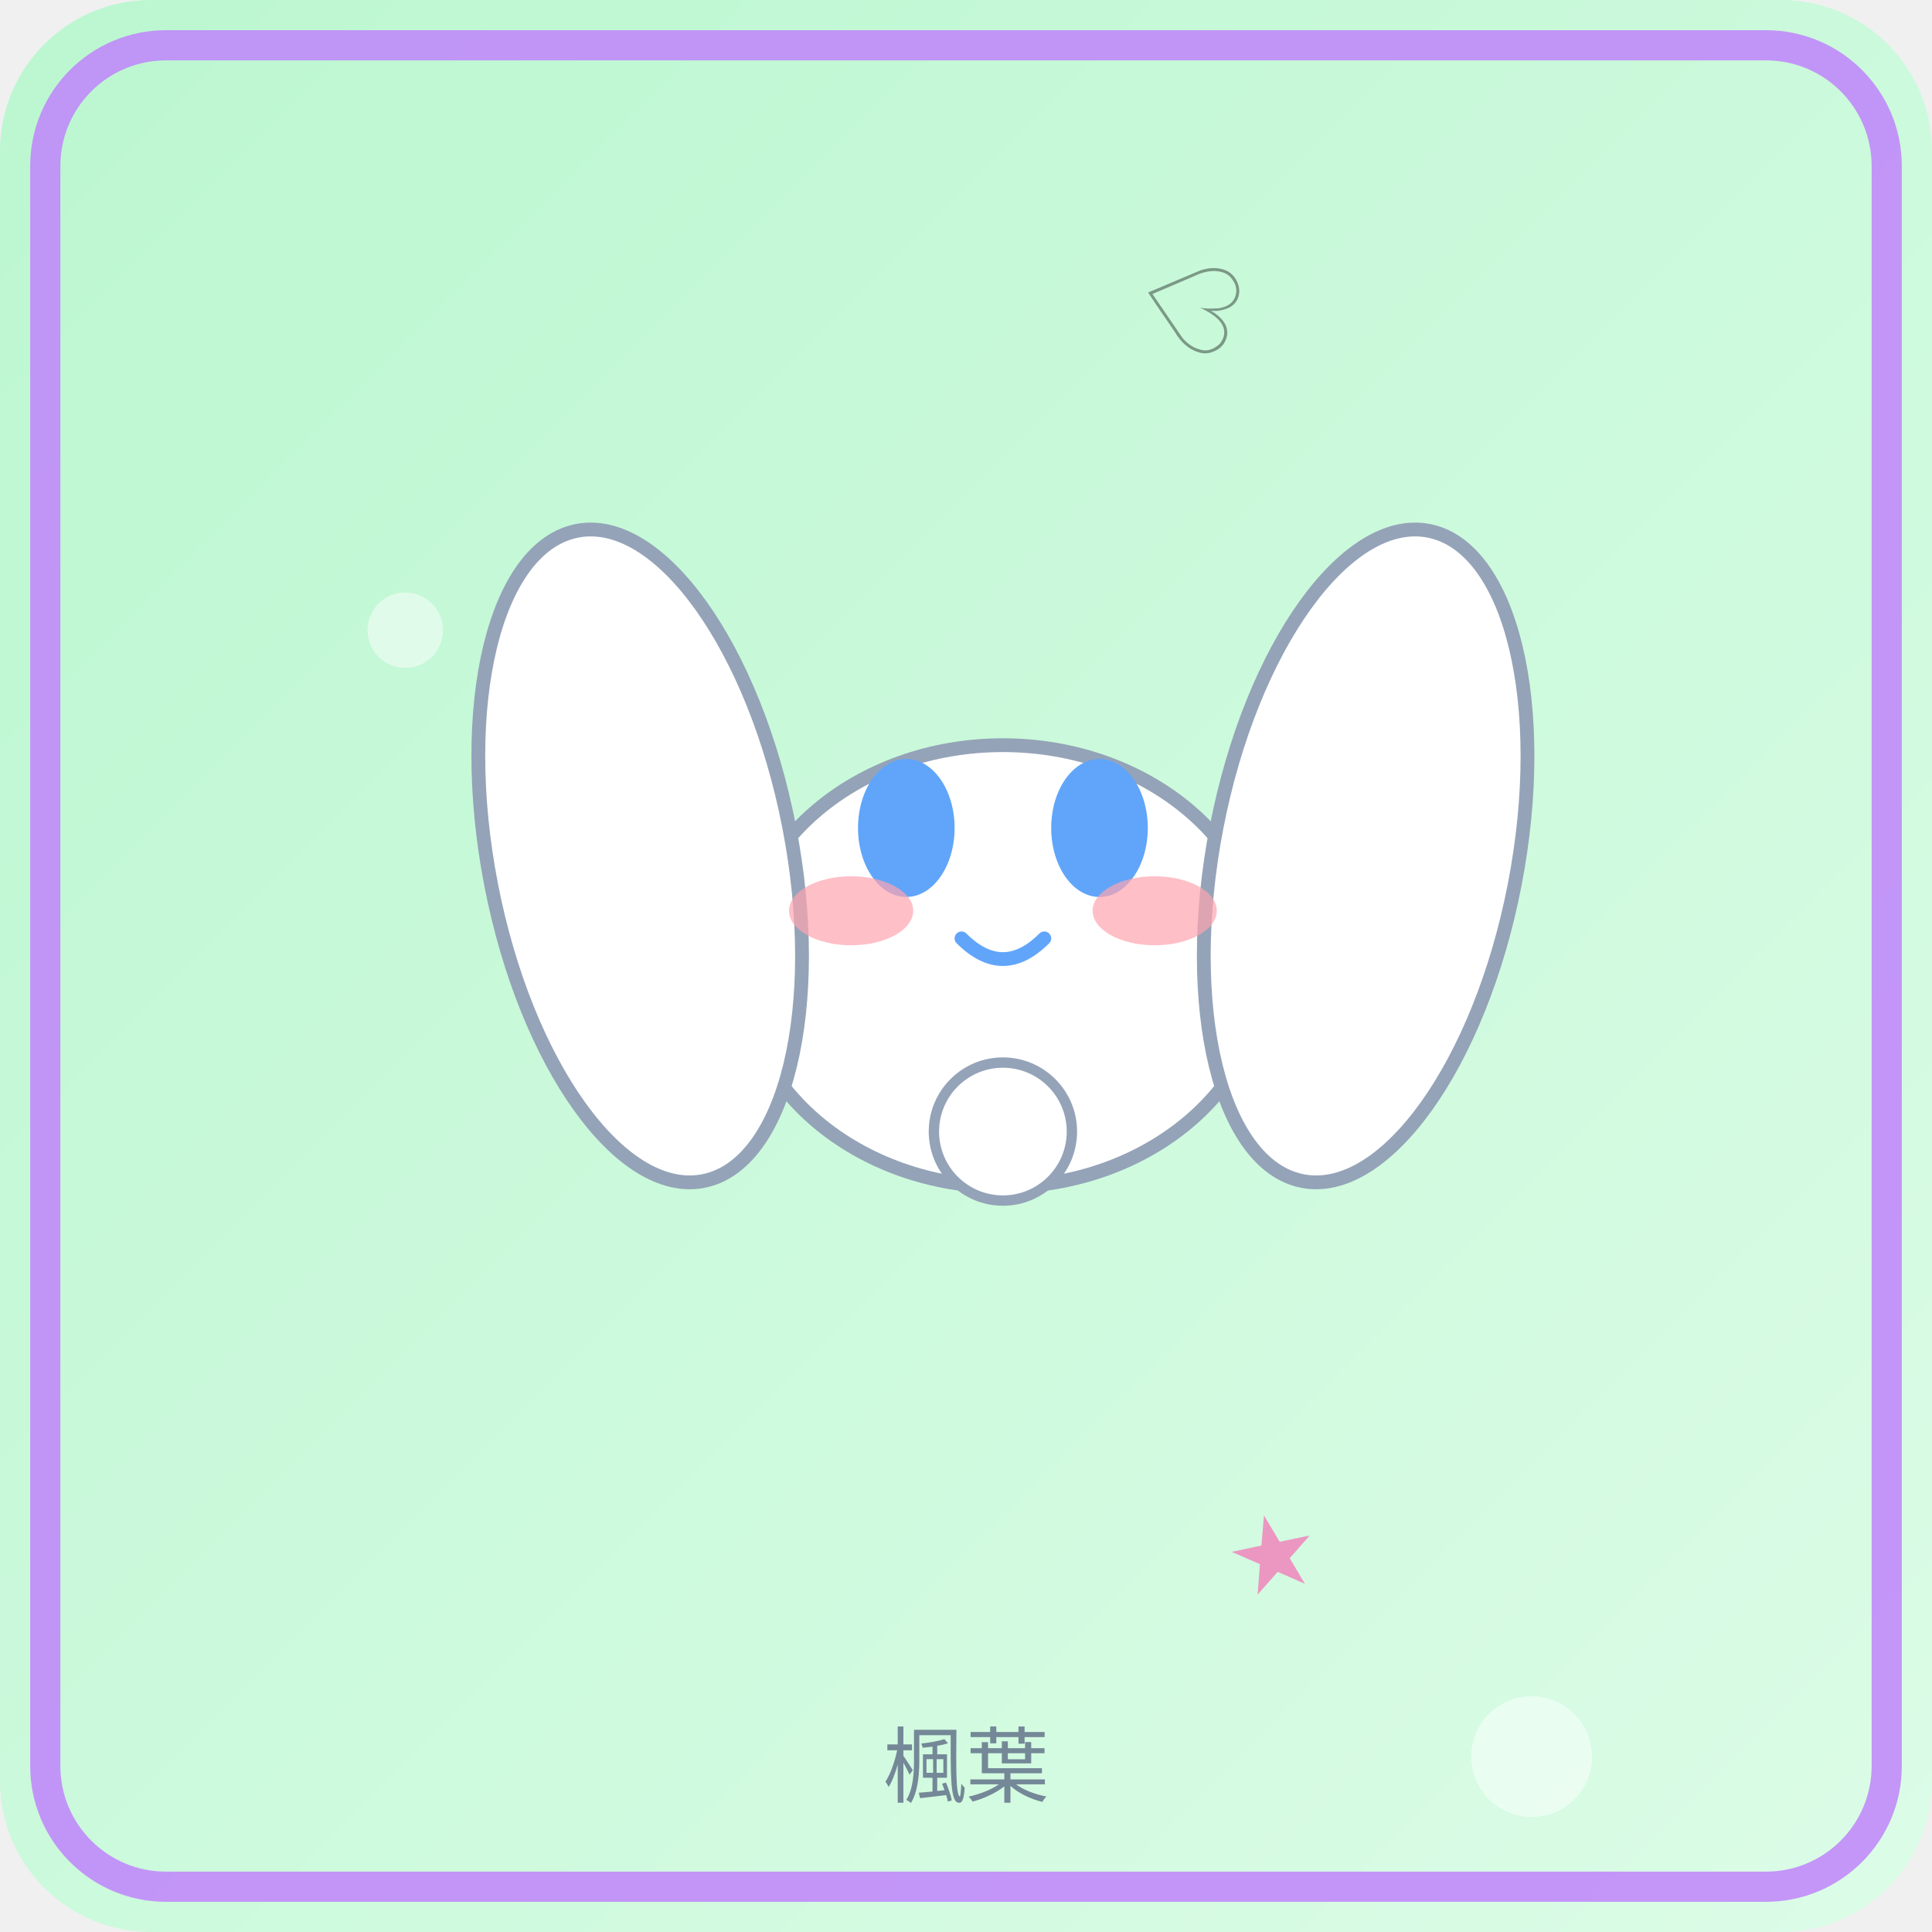
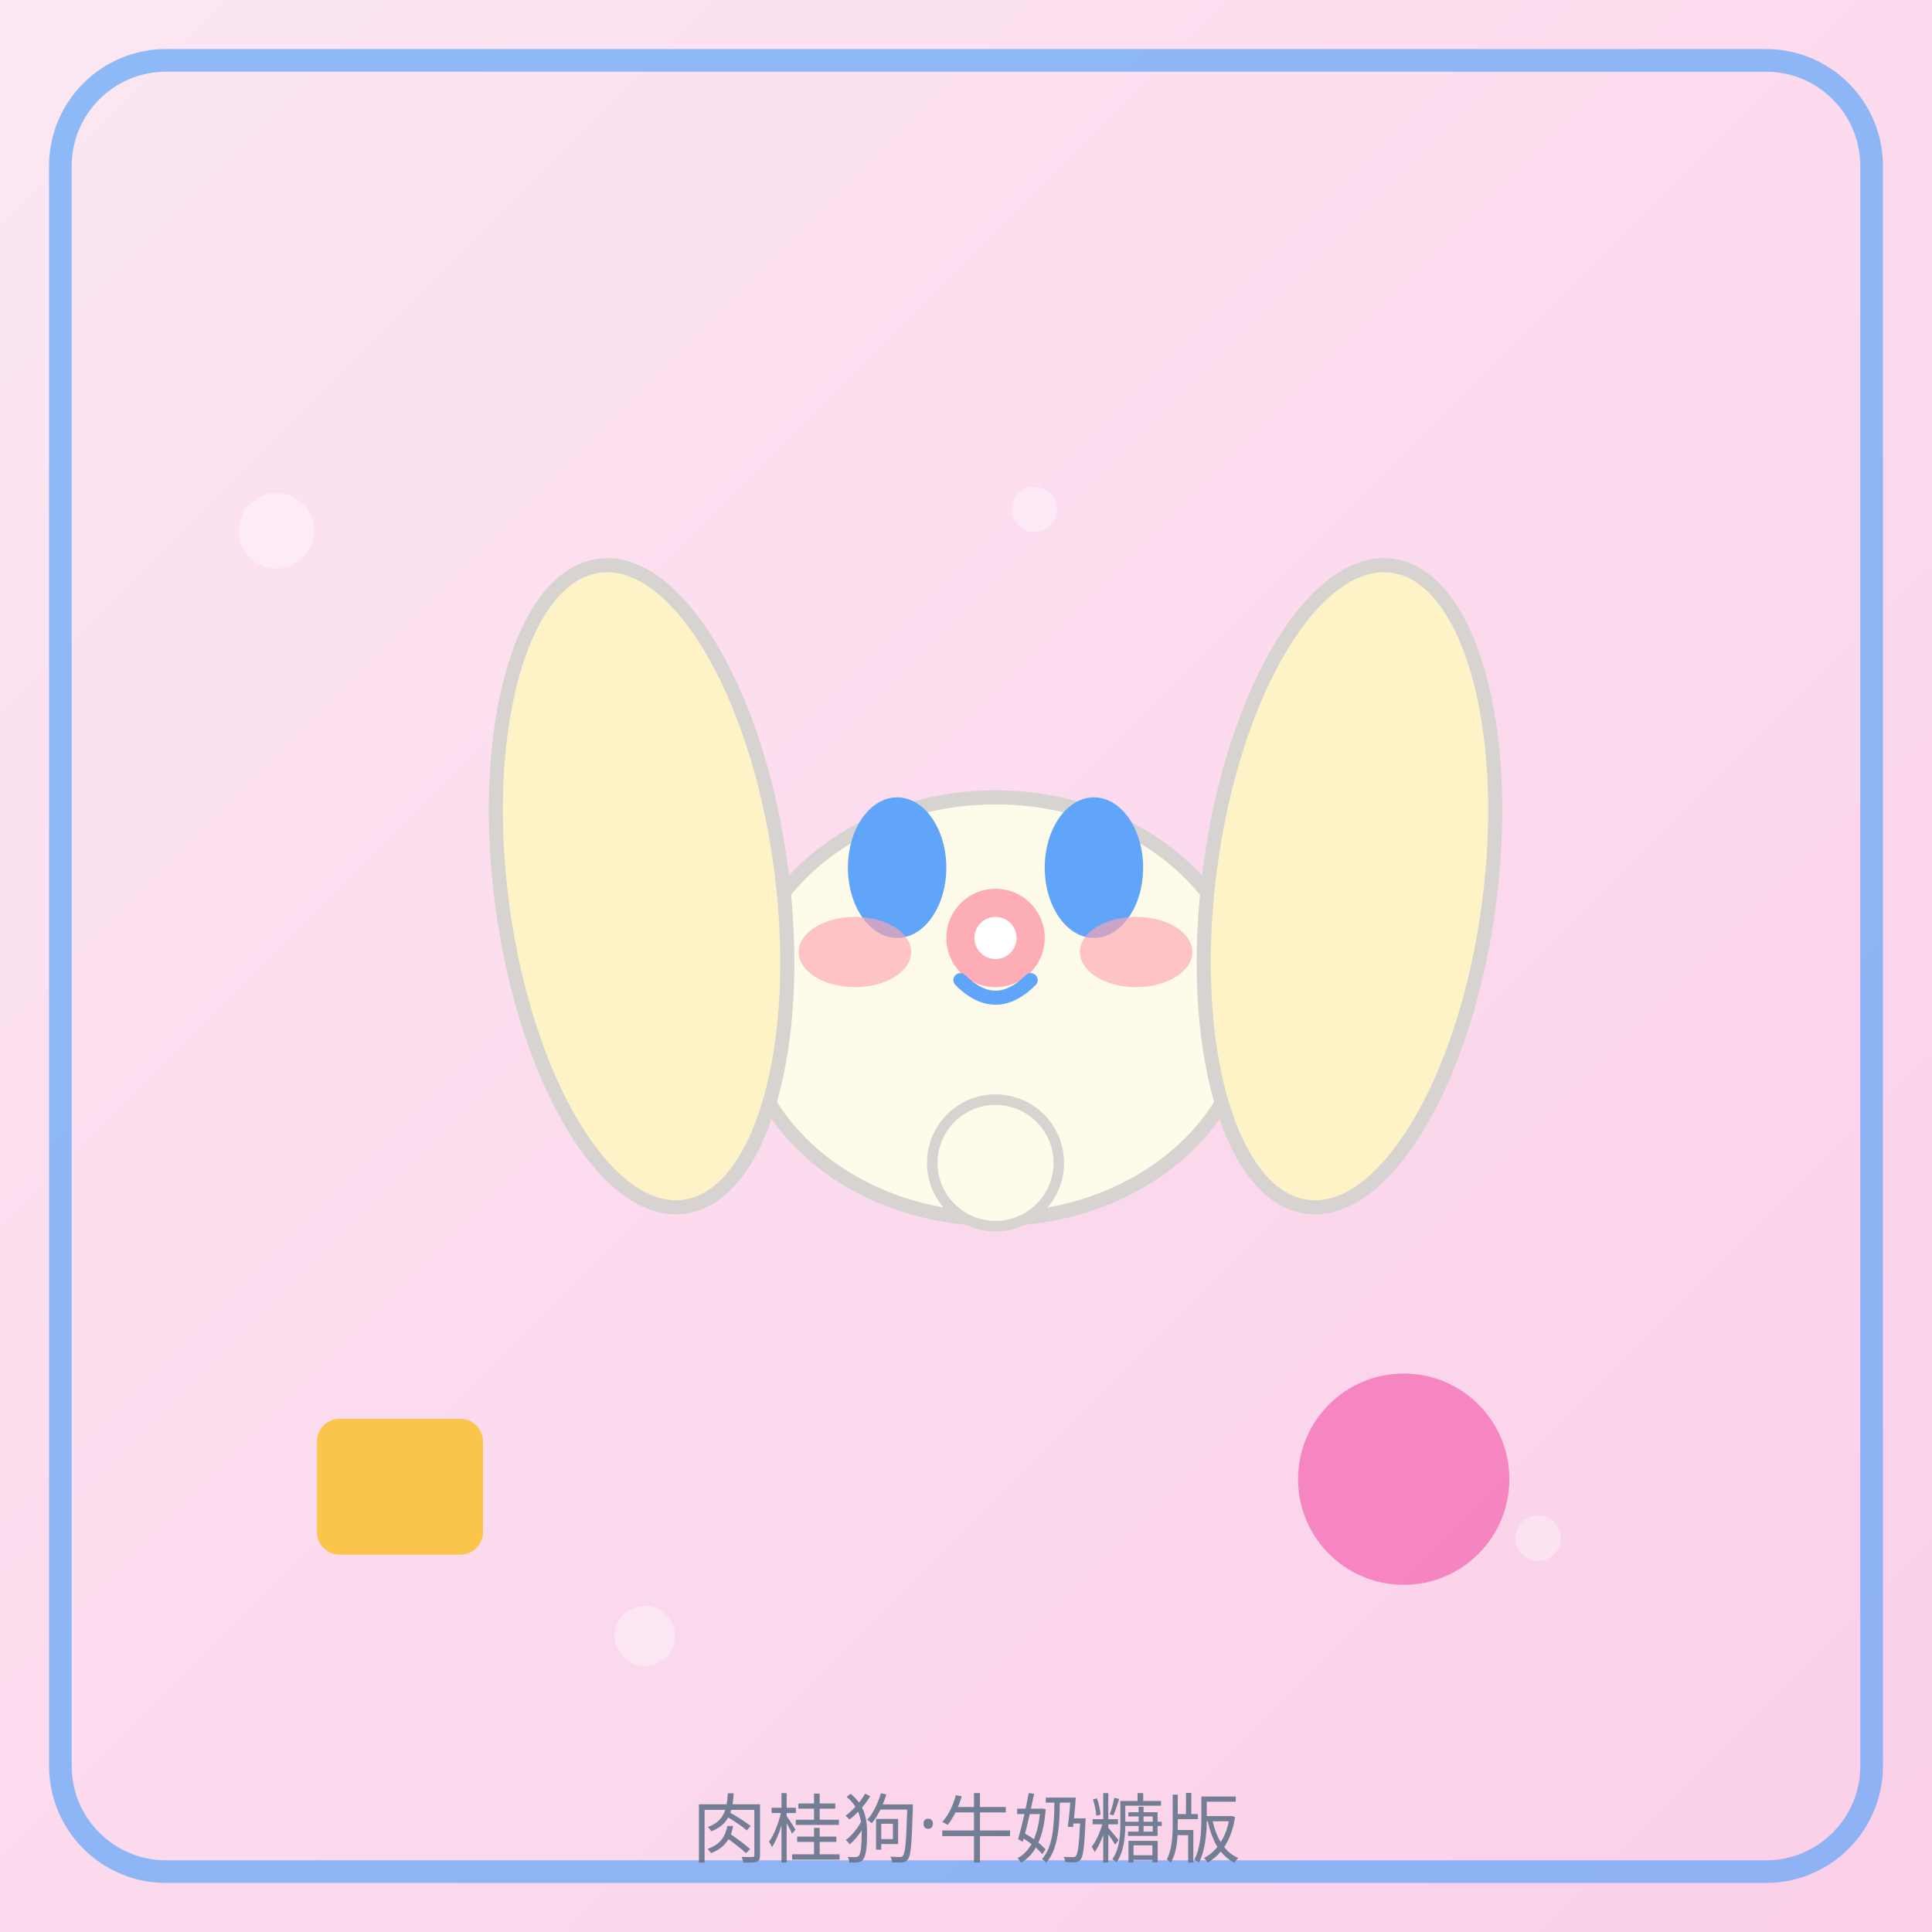
<svg xmlns="http://www.w3.org/2000/svg" viewBox="0 0 256 256" width="256" height="256">
  <defs>
    <linearGradient id="bg" x1="0%" y1="0%" x2="100%" y2="100%">
-       <stop offset="0%" stop-color="#bbf7d0" />
-       <stop offset="100%" stop-color="#dcfce7" />
+       <stop offset="0%" stop-color="#fce7f3" />
+       <stop offset="100%" stop-color="#fbcfe8" />
    </linearGradient>
    <linearGradient id="gold" x1="0%" y1="0%" x2="100%" y2="100%">
      <stop offset="0%" stop-color="#fcd34d" />
      <stop offset="50%" stop-color="#f59e0b" />
      <stop offset="100%" stop-color="#fcd34d" />
    </linearGradient>
  </defs>
-   <rect width="256" height="256" rx="20" fill="url(#bg)" />
-   <text x="169.256" y="199.064" font-size="14" fill="#f472b6" opacity="0.733" transform="rotate(131.4 169.256 199.064)">★</text>
-   <circle cx="53.696" cy="83.504" r="5" fill="#fff" opacity="0.492" />
-   <text x="154.136" y="31.88" font-size="16" opacity="0.385" transform="rotate(106.2 154.136 31.88)">♡</text>
-   <text x="102.512" y="132.32" font-size="26" fill="#f472b6" opacity="0.594" transform="rotate(20.16 102.512 132.32)">★</text>
-   <circle cx="202.952" cy="232.76" r="8" fill="#fff" opacity="0.486" />
-   <text x="128" y="238" text-anchor="middle" font-family="Segoe UI, sans-serif" font-size="11" fill="#64748b" opacity="0.85">楓葉</text>
-   <g transform="translate(132.89,111.54) scale(0.91425)">
-     <ellipse cx="0" cy="18" rx="38" ry="32" fill="#fff" stroke="#94a3b8" stroke-width="2" />
-     <ellipse cx="-52" cy="-8" rx="22" ry="48" fill="#fff" stroke="#94a3b8" stroke-width="2" transform="rotate(-10.98)" />
-     <ellipse cx="52" cy="-8" rx="22" ry="48" fill="#fff" stroke="#94a3b8" stroke-width="2" transform="rotate(10.98)" />
+   <rect width="256" height="256" fill="url(#bg)" />
+   <circle cx="203.816" cy="203.816" r="3" fill="#fff" opacity="0.35" />
+   <circle cx="88.256" cy="137.072" r="4" fill="#fff" opacity="0.35" />
+   <circle cx="36.632" cy="70.328" r="5" fill="#fff" opacity="0.35" />
+   <circle cx="137.072" cy="67.52" r="3" fill="#fff" opacity="0.35" />
+   <circle cx="85.448" cy="216.776" r="4" fill="#fff" opacity="0.35" />
+   <circle cx="186" cy="196" r="14" fill="#f472b6" opacity="0.8" />
+   <rect x="42" y="188" width="22" height="18" rx="3" fill="#fbbf24" opacity="0.8" />
+   <g transform="translate(131.912,116.832) rotate(0) scale(0.9314)">
+     <ellipse cx="0" cy="18" rx="36" ry="30" fill="#fffbeb" stroke="#d6d3d1" stroke-width="2" />
+     <ellipse cx="-50" cy="-6" rx="20" ry="46" fill="#fef3c7" stroke="#d6d3d1" stroke-width="2" transform="rotate(-7.576)" />
+     <ellipse cx="50" cy="-6" rx="20" ry="46" fill="#fef3c7" stroke="#d6d3d1" stroke-width="2" transform="rotate(7.576)" />
+     <circle cx="0" cy="8" r="7" fill="#fda4af" opacity="0.9" />
+     <circle cx="0" cy="8" r="3" fill="#fff" />
    <ellipse cx="-14" cy="-2" rx="7" ry="10" fill="#60a5fa" />
    <ellipse cx="14" cy="-2" rx="7" ry="10" fill="#60a5fa" />
-     <ellipse cx="-22" cy="10" rx="9" ry="5" fill="#fda4af" opacity="0.7" />
-     <ellipse cx="22" cy="10" rx="9" ry="5" fill="#fda4af" opacity="0.7" />
-     <path d="M-6 14 Q0 20 6 14" fill="none" stroke="#60a5fa" stroke-width="2" stroke-linecap="round" />
-     <circle cx="0" cy="42" r="10" fill="#fff" stroke="#94a3b8" stroke-width="1.5" />
+     <ellipse cx="-20" cy="10" rx="8" ry="5" fill="#fda4af" opacity="0.65" />
+     <ellipse cx="20" cy="10" rx="8" ry="5" fill="#fda4af" opacity="0.65" />
+     <path d="M-5 14 Q0 19 5 14" fill="none" stroke="#60a5fa" stroke-width="2" stroke-linecap="round" />
+     <circle cx="0" cy="40" r="9" fill="#fffbeb" stroke="#d6d3d1" stroke-width="1.5" />
  </g>
-   <rect x="6" y="6" width="244" height="244" rx="16" fill="none" stroke="#c084fc" stroke-width="4" opacity="0.85" />
+   <rect x="8" y="8" width="240" height="240" rx="14" fill="none" stroke="#60a5fa" stroke-width="3" opacity="0.7" />
+   <text x="128" y="246" text-anchor="middle" font-family="Segoe UI, sans-serif" font-size="10" fill="#64748b" opacity="0.9">肉桂狗·牛奶糖版</text>
</svg>
